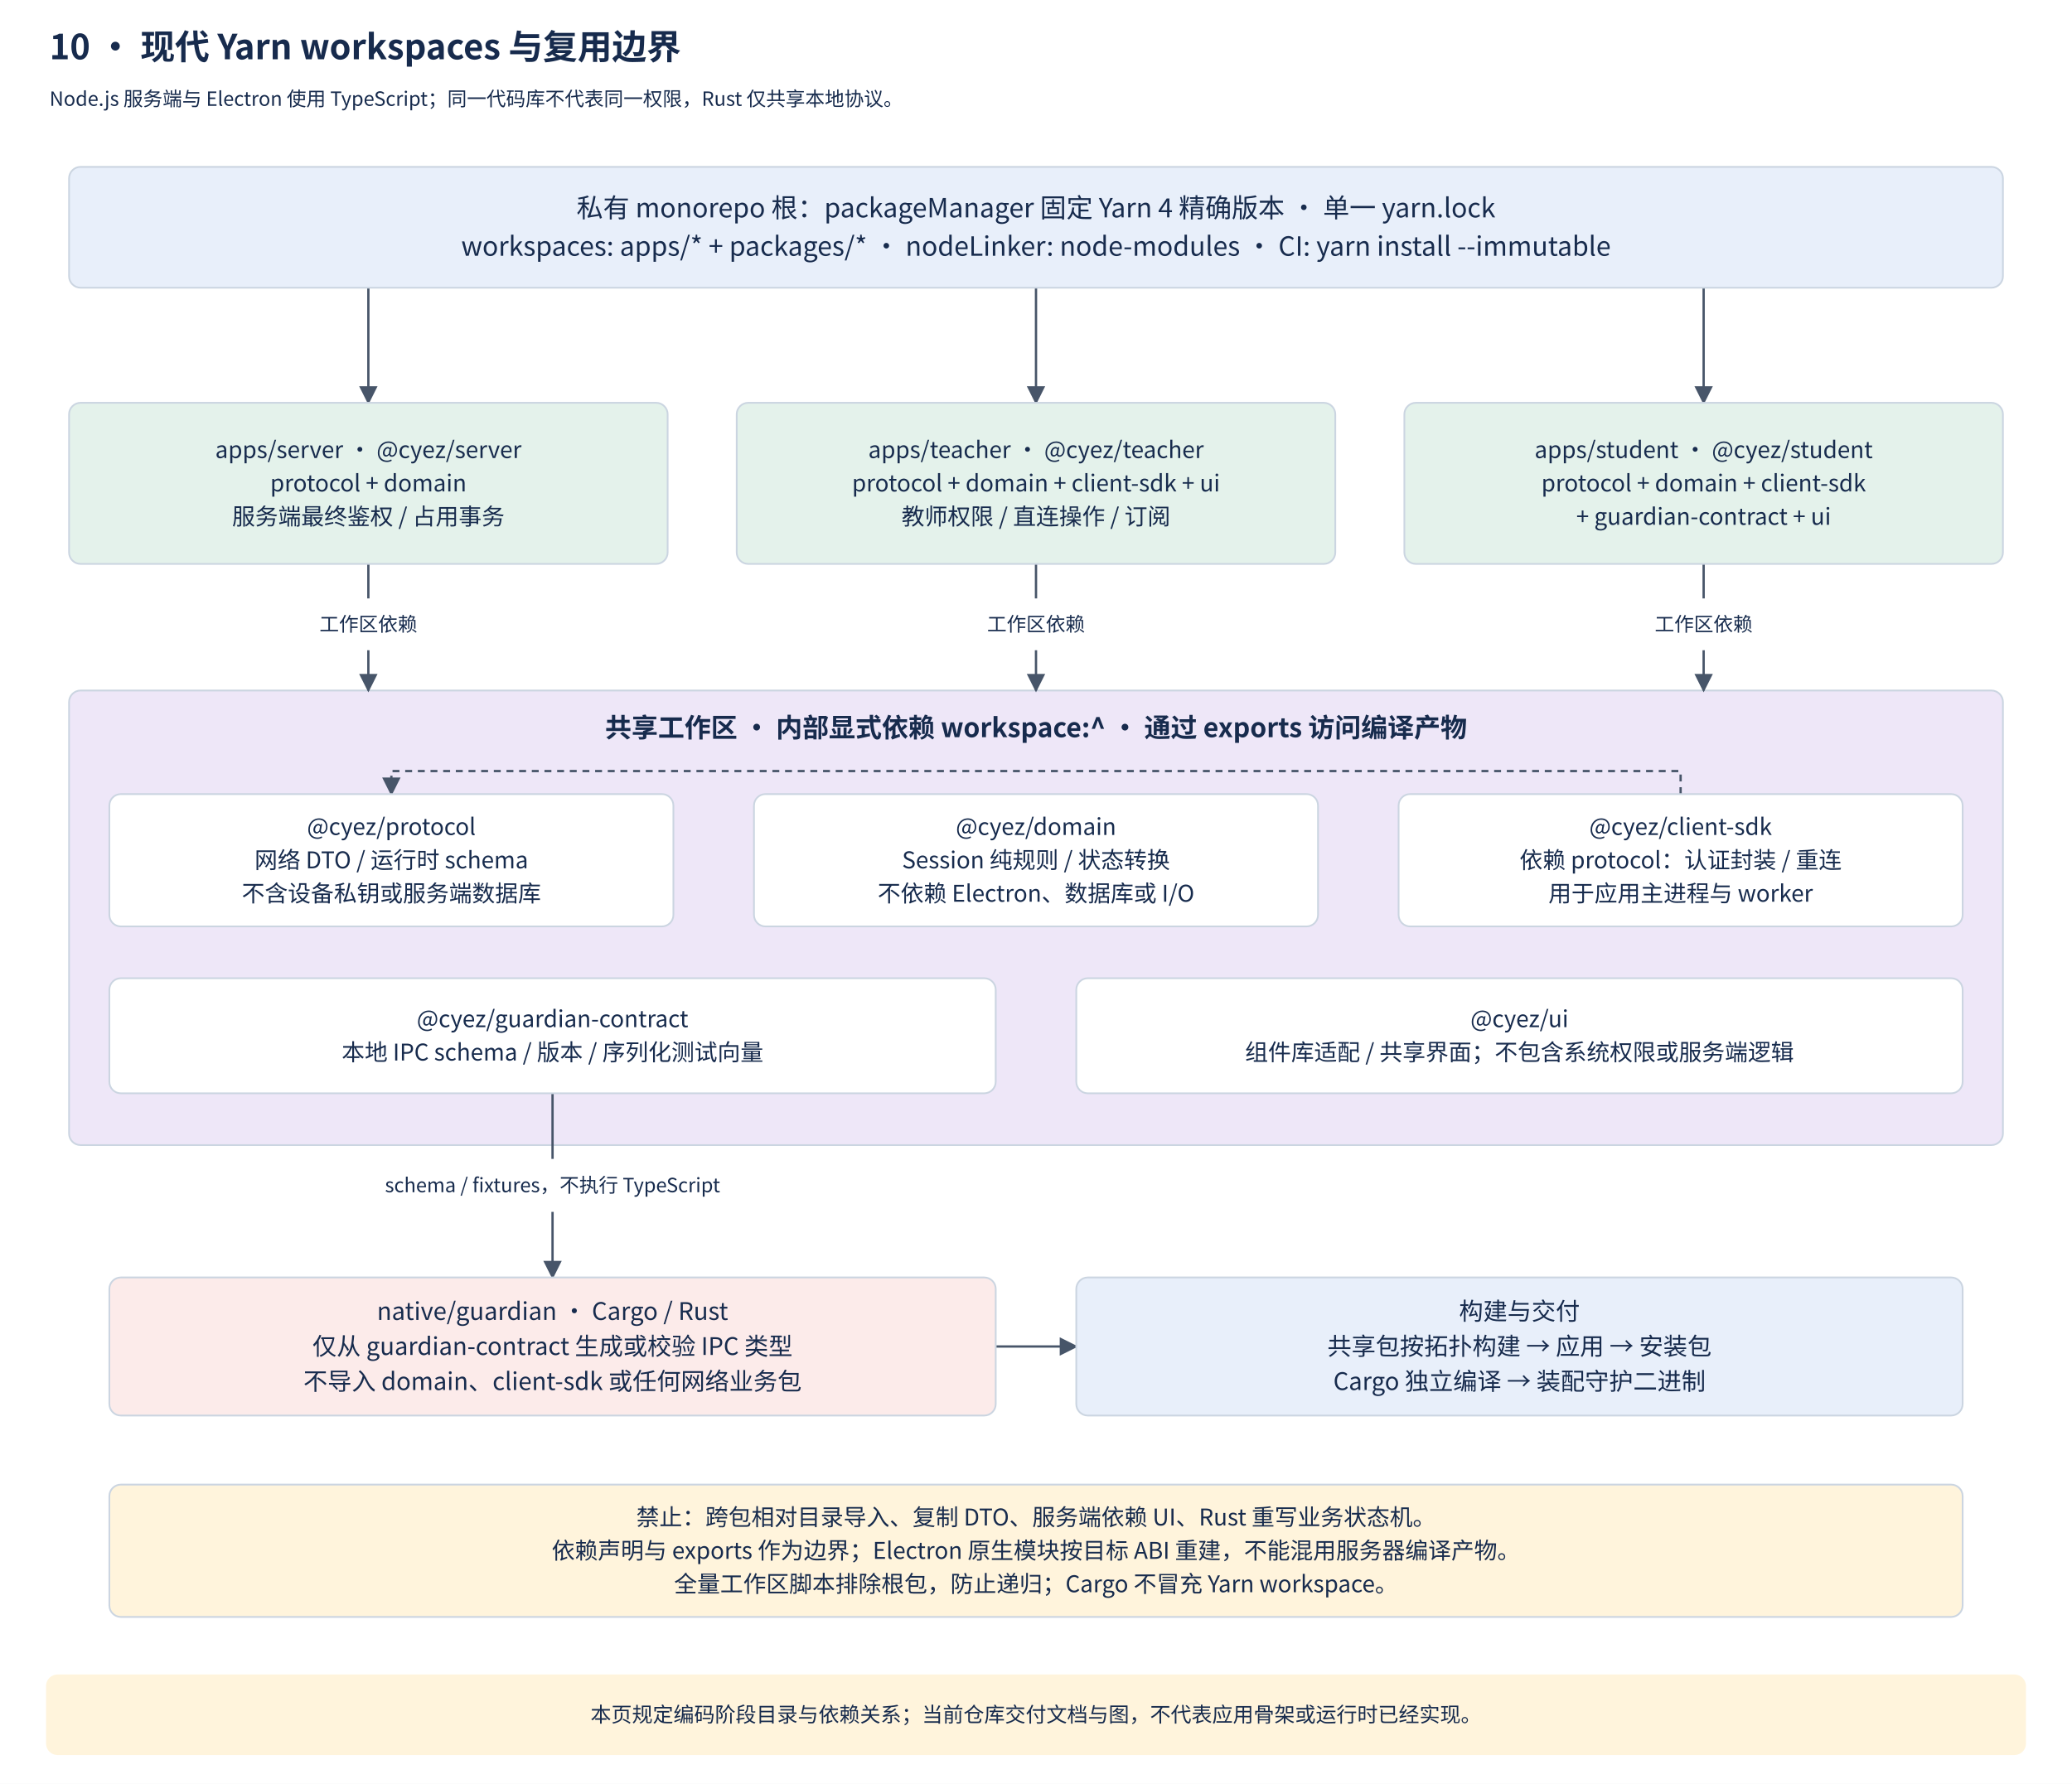
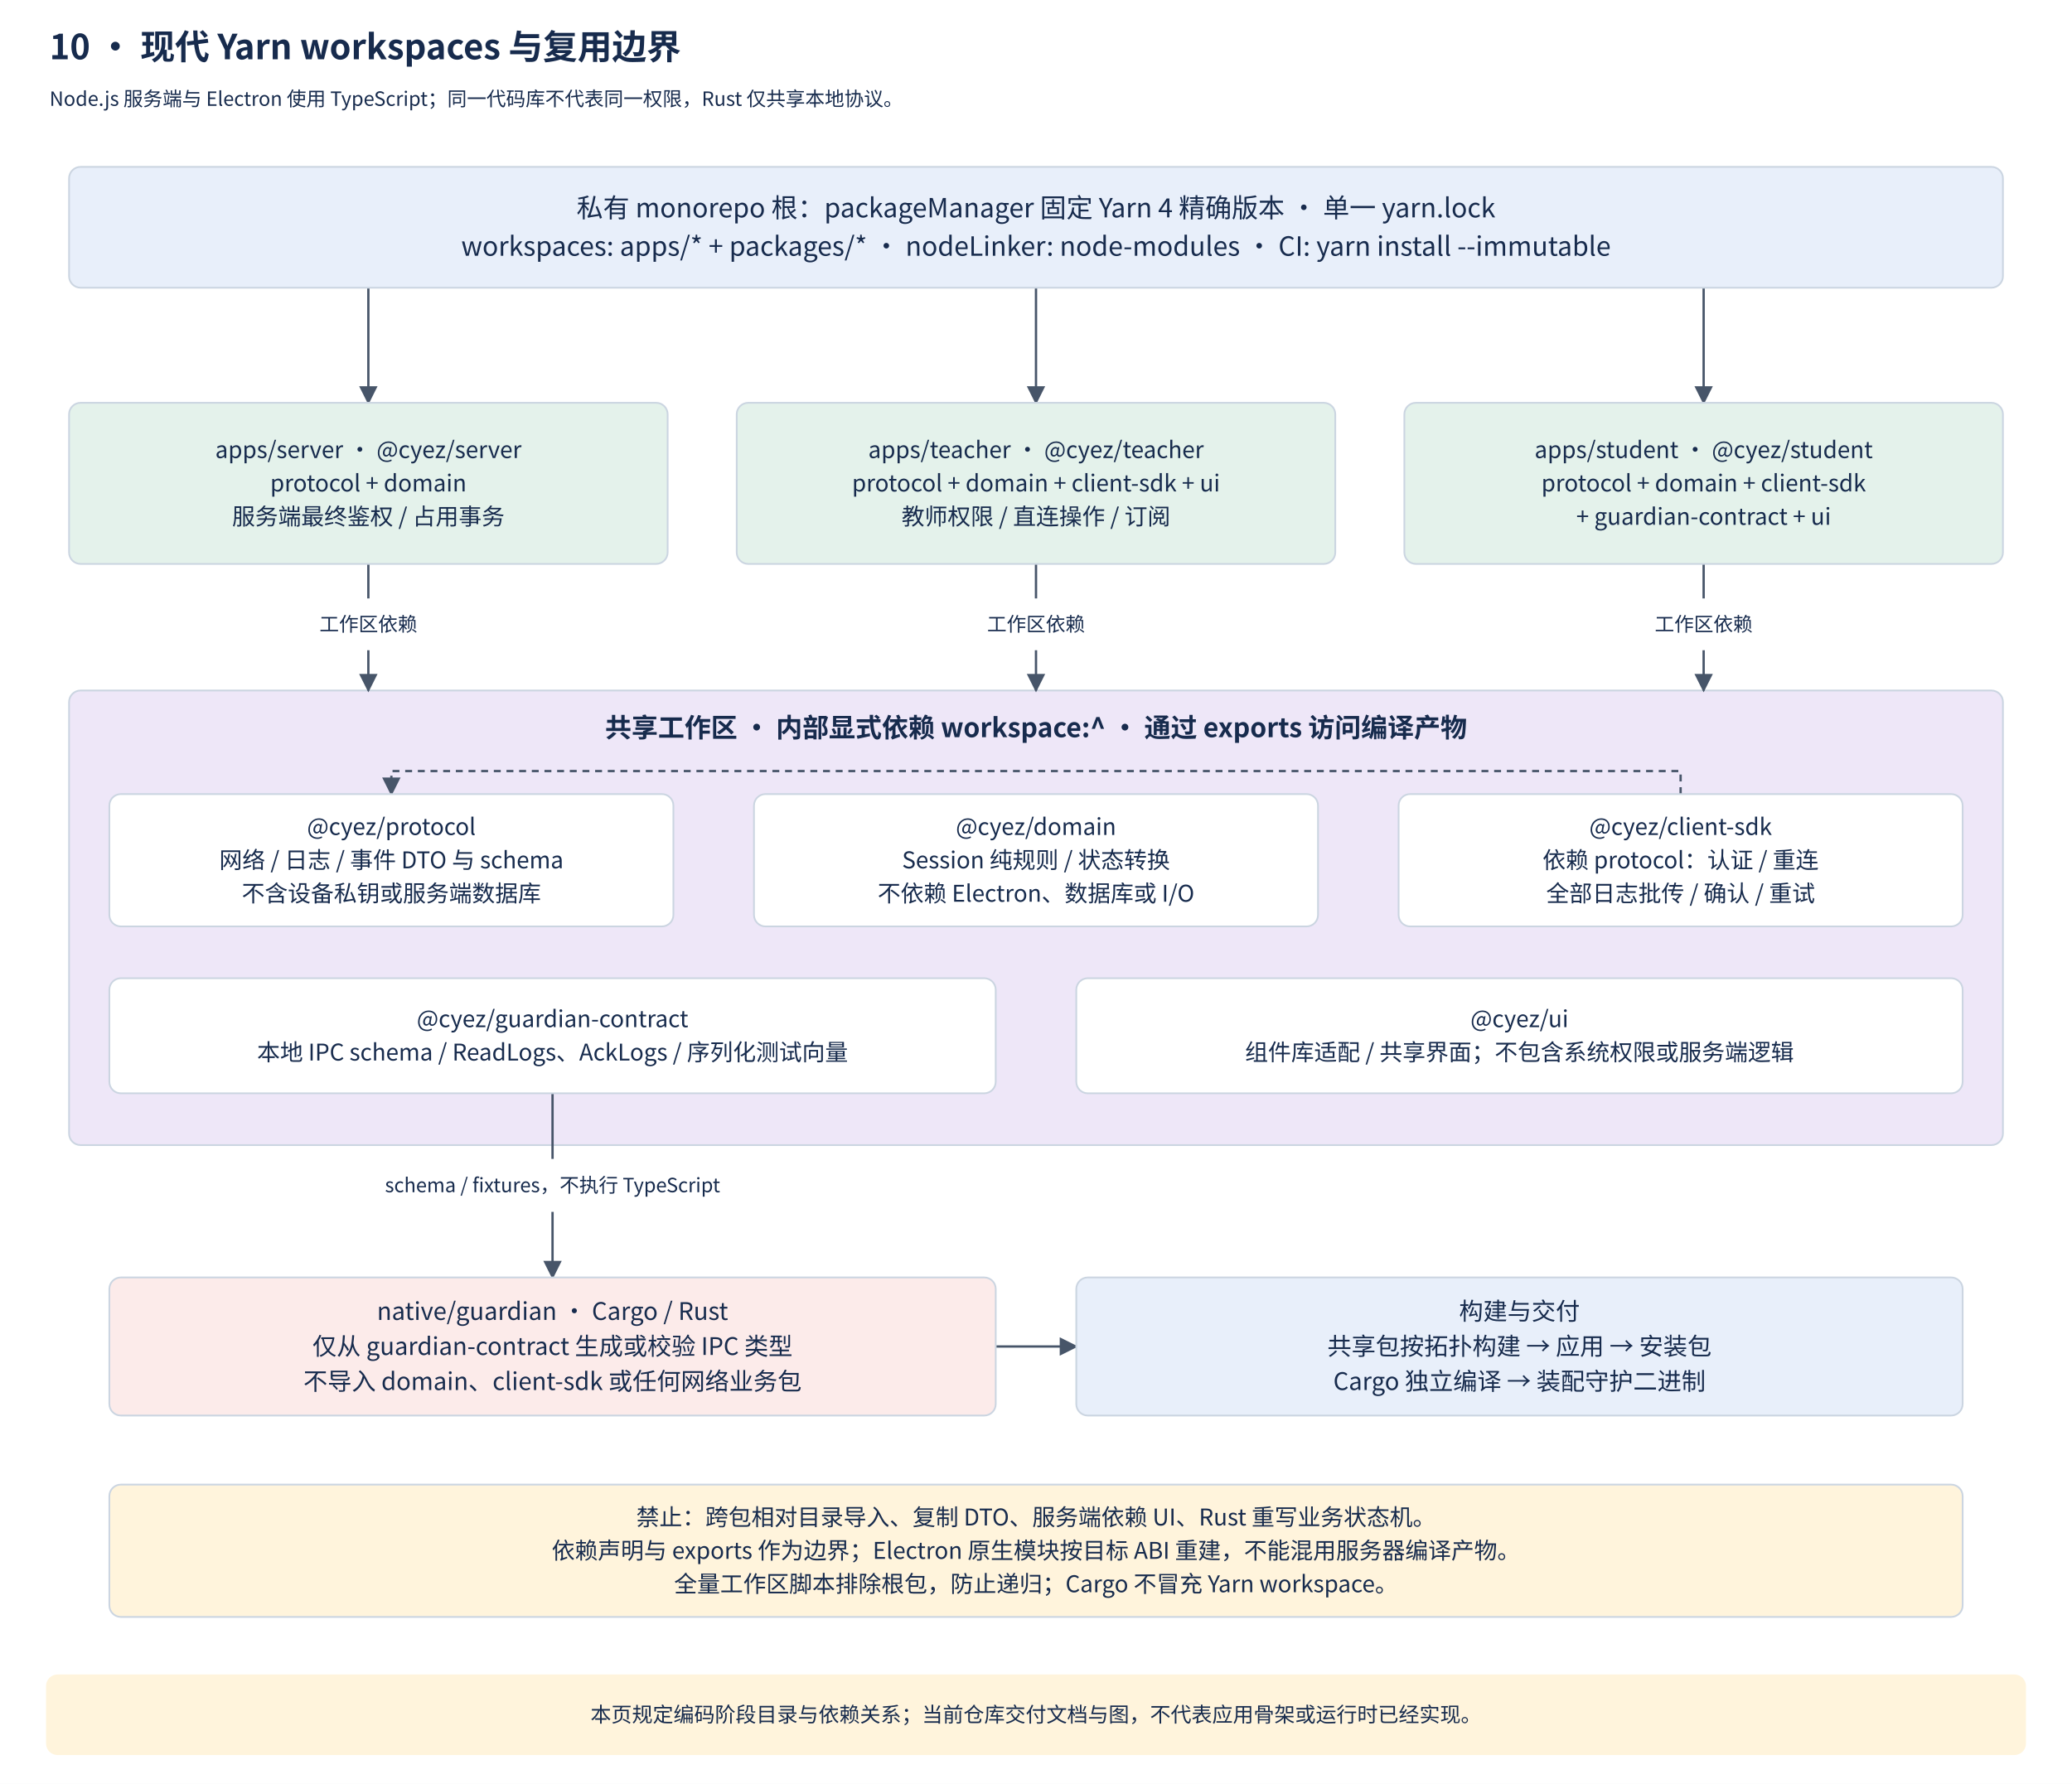
<svg xmlns="http://www.w3.org/2000/svg" width="1800" height="1550" viewBox="0 0 1800 1550" role="img" aria-labelledby="title desc">
  <defs>
    <marker id="arrow" viewBox="0 0 10 10" refX="9" refY="5" markerWidth="8" markerHeight="8" orient="auto-start-reverse">
      <path d="M 0 0 L 10 5 L 0 10 z" fill="#475569" />
    </marker>
  </defs>
  <rect width="1800" height="1550" fill="#ffffff" />
  <rect x="60" y="600" width="1680" height="395" rx="10" fill="#eee7f8" stroke="#cbd5e1" stroke-width="1.5" />
  <text x="900.0" y="803.8" text-anchor="middle" font-family="Microsoft YaHei, Noto Sans CJK SC, sans-serif" font-size="18" font-weight="400" fill="#172b4d" />
  <polyline points="320,250 320,350" fill="none" stroke="#475569" stroke-width="2" stroke-linejoin="round" marker-end="url(#arrow)" />
  <polyline points="900,250 900,350" fill="none" stroke="#475569" stroke-width="2" stroke-linejoin="round" marker-end="url(#arrow)" />
  <polyline points="1480,250 1480,350" fill="none" stroke="#475569" stroke-width="2" stroke-linejoin="round" marker-end="url(#arrow)" />
  <polyline points="320,490 320,600" fill="none" stroke="#475569" stroke-width="2" stroke-linejoin="round" marker-end="url(#arrow)" />
  <polyline points="900,490 900,600" fill="none" stroke="#475569" stroke-width="2" stroke-linejoin="round" marker-end="url(#arrow)" />
  <polyline points="1480,490 1480,600" fill="none" stroke="#475569" stroke-width="2" stroke-linejoin="round" marker-end="url(#arrow)" />
  <polyline points="1460,690 1460,670 340,670 340,690" fill="none" stroke="#475569" stroke-width="2" stroke-linejoin="round" marker-end="url(#arrow)" stroke-dasharray="6 5" />
  <polyline points="480.0,950 480.0,1110" fill="none" stroke="#475569" stroke-width="2" stroke-linejoin="round" marker-end="url(#arrow)" />
  <polyline points="865,1170 935,1170" fill="none" stroke="#475569" stroke-width="2" stroke-linejoin="round" marker-end="url(#arrow)" />
  <text x="43" y="51.5" text-anchor="start" font-family="Microsoft YaHei, Noto Sans CJK SC, sans-serif" font-size="30" font-weight="600" fill="#172b4d">10 · 现代 Yarn workspaces 与复用边界</text>
  <text x="43" y="91.95" text-anchor="start" font-family="Microsoft YaHei, Noto Sans CJK SC, sans-serif" font-size="17" font-weight="400" fill="#172b4d">Node.js 服务端与 Electron 使用 TypeScript；同一代码库不代表同一权限，Rust 仅共享本地协议。</text>
  <rect x="60" y="145" width="1680" height="105" rx="10" fill="#e8effa" stroke="#cbd5e1" stroke-width="1.5" />
  <text x="900.0" y="188.875" text-anchor="middle" font-family="Microsoft YaHei, Noto Sans CJK SC, sans-serif" font-size="23" font-weight="400" fill="#172b4d">私有 monorepo 根：packageManager 固定 Yarn 4 精确版本 · 单一 yarn.lock</text>
  <text x="900.0" y="222.225" text-anchor="middle" font-family="Microsoft YaHei, Noto Sans CJK SC, sans-serif" font-size="23" font-weight="400" fill="#172b4d">workspaces: apps/* + packages/* · nodeLinker: node-modules · CI: yarn install --immutable</text>
  <rect x="60" y="350" width="520" height="140" rx="10" fill="#e4f2eb" stroke="#cbd5e1" stroke-width="1.5" />
  <text x="320.0" y="398.0" text-anchor="middle" font-family="Microsoft YaHei, Noto Sans CJK SC, sans-serif" font-size="20" font-weight="400" fill="#172b4d">apps/server · @cyez/server</text>
  <text x="320.0" y="427.0" text-anchor="middle" font-family="Microsoft YaHei, Noto Sans CJK SC, sans-serif" font-size="20" font-weight="400" fill="#172b4d">protocol + domain</text>
  <text x="320.0" y="456.0" text-anchor="middle" font-family="Microsoft YaHei, Noto Sans CJK SC, sans-serif" font-size="20" font-weight="400" fill="#172b4d">服务端最终鉴权 / 占用事务</text>
  <rect x="640" y="350" width="520" height="140" rx="10" fill="#e4f2eb" stroke="#cbd5e1" stroke-width="1.5" />
  <text x="900.0" y="398.0" text-anchor="middle" font-family="Microsoft YaHei, Noto Sans CJK SC, sans-serif" font-size="20" font-weight="400" fill="#172b4d">apps/teacher · @cyez/teacher</text>
  <text x="900.0" y="427.0" text-anchor="middle" font-family="Microsoft YaHei, Noto Sans CJK SC, sans-serif" font-size="20" font-weight="400" fill="#172b4d">protocol + domain + client-sdk + ui</text>
  <text x="900.0" y="456.0" text-anchor="middle" font-family="Microsoft YaHei, Noto Sans CJK SC, sans-serif" font-size="20" font-weight="400" fill="#172b4d">教师权限 / 直连操作 / 订阅</text>
  <rect x="1220" y="350" width="520" height="140" rx="10" fill="#e4f2eb" stroke="#cbd5e1" stroke-width="1.5" />
  <text x="1480.0" y="398.0" text-anchor="middle" font-family="Microsoft YaHei, Noto Sans CJK SC, sans-serif" font-size="20" font-weight="400" fill="#172b4d">apps/student · @cyez/student</text>
  <text x="1480.0" y="427.0" text-anchor="middle" font-family="Microsoft YaHei, Noto Sans CJK SC, sans-serif" font-size="20" font-weight="400" fill="#172b4d">protocol + domain + client-sdk</text>
  <text x="1480.0" y="456.0" text-anchor="middle" font-family="Microsoft YaHei, Noto Sans CJK SC, sans-serif" font-size="20" font-weight="400" fill="#172b4d">+ guardian-contract + ui</text>
  <text x="900.0" y="640.55" text-anchor="middle" font-family="Microsoft YaHei, Noto Sans CJK SC, sans-serif" font-size="23" font-weight="600" fill="#172b4d">共享工作区 · 内部显式依赖 workspace:^ · 通过 exports 访问编译产物</text>
  <rect x="95" y="690" width="490" height="115" rx="10" fill="#ffffff" stroke="#cbd5e1" stroke-width="1.5" />
  <text x="340.0" y="725.5" text-anchor="middle" font-family="Microsoft YaHei, Noto Sans CJK SC, sans-serif" font-size="20" font-weight="400" fill="#172b4d">@cyez/protocol</text>
-   <text x="340.0" y="754.5" text-anchor="middle" font-family="Microsoft YaHei, Noto Sans CJK SC, sans-serif" font-size="20" font-weight="400" fill="#172b4d">网络 DTO / 运行时 schema</text>
+   <text x="340.0" y="754.5" text-anchor="middle" font-family="Microsoft YaHei, Noto Sans CJK SC, sans-serif" font-size="20" font-weight="400" fill="#172b4d">网络 / 日志 / 事件 DTO 与 schema</text>
  <text x="340.0" y="783.5" text-anchor="middle" font-family="Microsoft YaHei, Noto Sans CJK SC, sans-serif" font-size="20" font-weight="400" fill="#172b4d">不含设备私钥或服务端数据库</text>
  <rect x="655" y="690" width="490" height="115" rx="10" fill="#ffffff" stroke="#cbd5e1" stroke-width="1.5" />
  <text x="900.0" y="725.5" text-anchor="middle" font-family="Microsoft YaHei, Noto Sans CJK SC, sans-serif" font-size="20" font-weight="400" fill="#172b4d">@cyez/domain</text>
  <text x="900.0" y="754.5" text-anchor="middle" font-family="Microsoft YaHei, Noto Sans CJK SC, sans-serif" font-size="20" font-weight="400" fill="#172b4d">Session 纯规则 / 状态转换</text>
  <text x="900.0" y="783.5" text-anchor="middle" font-family="Microsoft YaHei, Noto Sans CJK SC, sans-serif" font-size="20" font-weight="400" fill="#172b4d">不依赖 Electron、数据库或 I/O</text>
  <rect x="1215" y="690" width="490" height="115" rx="10" fill="#ffffff" stroke="#cbd5e1" stroke-width="1.5" />
  <text x="1460.0" y="725.5" text-anchor="middle" font-family="Microsoft YaHei, Noto Sans CJK SC, sans-serif" font-size="20" font-weight="400" fill="#172b4d">@cyez/client-sdk</text>
-   <text x="1460.0" y="754.5" text-anchor="middle" font-family="Microsoft YaHei, Noto Sans CJK SC, sans-serif" font-size="20" font-weight="400" fill="#172b4d">依赖 protocol：认证封装 / 重连</text>
-   <text x="1460.0" y="783.5" text-anchor="middle" font-family="Microsoft YaHei, Noto Sans CJK SC, sans-serif" font-size="20" font-weight="400" fill="#172b4d">用于应用主进程与 worker</text>
+   <text x="1460.0" y="754.5" text-anchor="middle" font-family="Microsoft YaHei, Noto Sans CJK SC, sans-serif" font-size="20" font-weight="400" fill="#172b4d">依赖 protocol：认证 / 重连</text>
+   <text x="1460.0" y="783.5" text-anchor="middle" font-family="Microsoft YaHei, Noto Sans CJK SC, sans-serif" font-size="20" font-weight="400" fill="#172b4d">全部日志批传 / 确认 / 重试</text>
  <rect x="95" y="850" width="770" height="100" rx="10" fill="#ffffff" stroke="#cbd5e1" stroke-width="1.5" />
  <text x="480.0" y="892.5" text-anchor="middle" font-family="Microsoft YaHei, Noto Sans CJK SC, sans-serif" font-size="20" font-weight="400" fill="#172b4d">@cyez/guardian-contract</text>
-   <text x="480.0" y="921.5" text-anchor="middle" font-family="Microsoft YaHei, Noto Sans CJK SC, sans-serif" font-size="20" font-weight="400" fill="#172b4d">本地 IPC schema / 版本 / 序列化测试向量</text>
+   <text x="480.0" y="921.5" text-anchor="middle" font-family="Microsoft YaHei, Noto Sans CJK SC, sans-serif" font-size="20" font-weight="400" fill="#172b4d">本地 IPC schema / ReadLogs、AckLogs / 序列化测试向量</text>
  <rect x="935" y="850" width="770" height="100" rx="10" fill="#ffffff" stroke="#cbd5e1" stroke-width="1.5" />
  <text x="1320.0" y="892.5" text-anchor="middle" font-family="Microsoft YaHei, Noto Sans CJK SC, sans-serif" font-size="20" font-weight="400" fill="#172b4d">@cyez/ui</text>
  <text x="1320.0" y="921.5" text-anchor="middle" font-family="Microsoft YaHei, Noto Sans CJK SC, sans-serif" font-size="20" font-weight="400" fill="#172b4d">组件库适配 / 共享界面；不包含系统权限或服务端逻辑</text>
  <rect x="170" y="520" width="300" height="45" rx="10" fill="#ffffff" stroke="none" stroke-width="1.5" />
  <text x="320.0" y="548.45" text-anchor="middle" font-family="Microsoft YaHei, Noto Sans CJK SC, sans-serif" font-size="17" font-weight="400" fill="#172b4d">工作区依赖</text>
  <rect x="750" y="520" width="300" height="45" rx="10" fill="#ffffff" stroke="none" stroke-width="1.5" />
  <text x="900.0" y="548.45" text-anchor="middle" font-family="Microsoft YaHei, Noto Sans CJK SC, sans-serif" font-size="17" font-weight="400" fill="#172b4d">工作区依赖</text>
  <rect x="1330" y="520" width="300" height="45" rx="10" fill="#ffffff" stroke="none" stroke-width="1.5" />
  <text x="1480.0" y="548.45" text-anchor="middle" font-family="Microsoft YaHei, Noto Sans CJK SC, sans-serif" font-size="17" font-weight="400" fill="#172b4d">工作区依赖</text>
  <rect x="95" y="1110" width="770" height="120" rx="10" fill="#fcebea" stroke="#cbd5e1" stroke-width="1.5" />
  <text x="480.0" y="1146.9" text-anchor="middle" font-family="Microsoft YaHei, Noto Sans CJK SC, sans-serif" font-size="21" font-weight="400" fill="#172b4d">native/guardian · Cargo / Rust</text>
  <text x="480.0" y="1177.35" text-anchor="middle" font-family="Microsoft YaHei, Noto Sans CJK SC, sans-serif" font-size="21" font-weight="400" fill="#172b4d">仅从 guardian-contract 生成或校验 IPC 类型</text>
  <text x="480.0" y="1207.8" text-anchor="middle" font-family="Microsoft YaHei, Noto Sans CJK SC, sans-serif" font-size="21" font-weight="400" fill="#172b4d">不导入 domain、client-sdk 或任何网络业务包</text>
  <rect x="310.0" y="1007.0" width="340" height="46" rx="10" fill="#ffffff" stroke="none" stroke-width="1.5" />
  <text x="480.0" y="1035.95" text-anchor="middle" font-family="Microsoft YaHei, Noto Sans CJK SC, sans-serif" font-size="17" font-weight="400" fill="#172b4d">schema / fixtures，不执行 TypeScript</text>
  <rect x="935" y="1110" width="770" height="120" rx="10" fill="#e8effa" stroke="#cbd5e1" stroke-width="1.5" />
  <text x="1320.0" y="1146.9" text-anchor="middle" font-family="Microsoft YaHei, Noto Sans CJK SC, sans-serif" font-size="21" font-weight="400" fill="#172b4d">构建与交付</text>
  <text x="1320.0" y="1177.35" text-anchor="middle" font-family="Microsoft YaHei, Noto Sans CJK SC, sans-serif" font-size="21" font-weight="400" fill="#172b4d">共享包按拓扑构建 → 应用 → 安装包</text>
  <text x="1320.0" y="1207.8" text-anchor="middle" font-family="Microsoft YaHei, Noto Sans CJK SC, sans-serif" font-size="21" font-weight="400" fill="#172b4d">Cargo 独立编译 → 装配守护二进制</text>
  <rect x="95" y="1290" width="1610" height="115" rx="10" fill="#fff4dc" stroke="#cbd5e1" stroke-width="1.5" />
  <text x="900.0" y="1325.5" text-anchor="middle" font-family="Microsoft YaHei, Noto Sans CJK SC, sans-serif" font-size="20" font-weight="400" fill="#172b4d">禁止：跨包相对目录导入、复制 DTO、服务端依赖 UI、Rust 重写业务状态机。</text>
  <text x="900.0" y="1354.5" text-anchor="middle" font-family="Microsoft YaHei, Noto Sans CJK SC, sans-serif" font-size="20" font-weight="400" fill="#172b4d">依赖声明与 exports 作为边界；Electron 原生模块按目标 ABI 重建，不能混用服务器编译产物。</text>
  <text x="900.0" y="1383.5" text-anchor="middle" font-family="Microsoft YaHei, Noto Sans CJK SC, sans-serif" font-size="20" font-weight="400" fill="#172b4d">全量工作区脚本排除根包，防止递归；Cargo 不冒充 Yarn workspace。</text>
  <rect x="40" y="1455" width="1720" height="70" rx="10" fill="#fff4dc" stroke="none" stroke-width="1.5" />
  <text x="900.0" y="1496.3" text-anchor="middle" font-family="Microsoft YaHei, Noto Sans CJK SC, sans-serif" font-size="18" font-weight="400" fill="#172b4d">本页规定编码阶段目录与依赖关系；当前仓库交付文档与图，不代表应用骨架或运行时已经实现。</text>
</svg>
